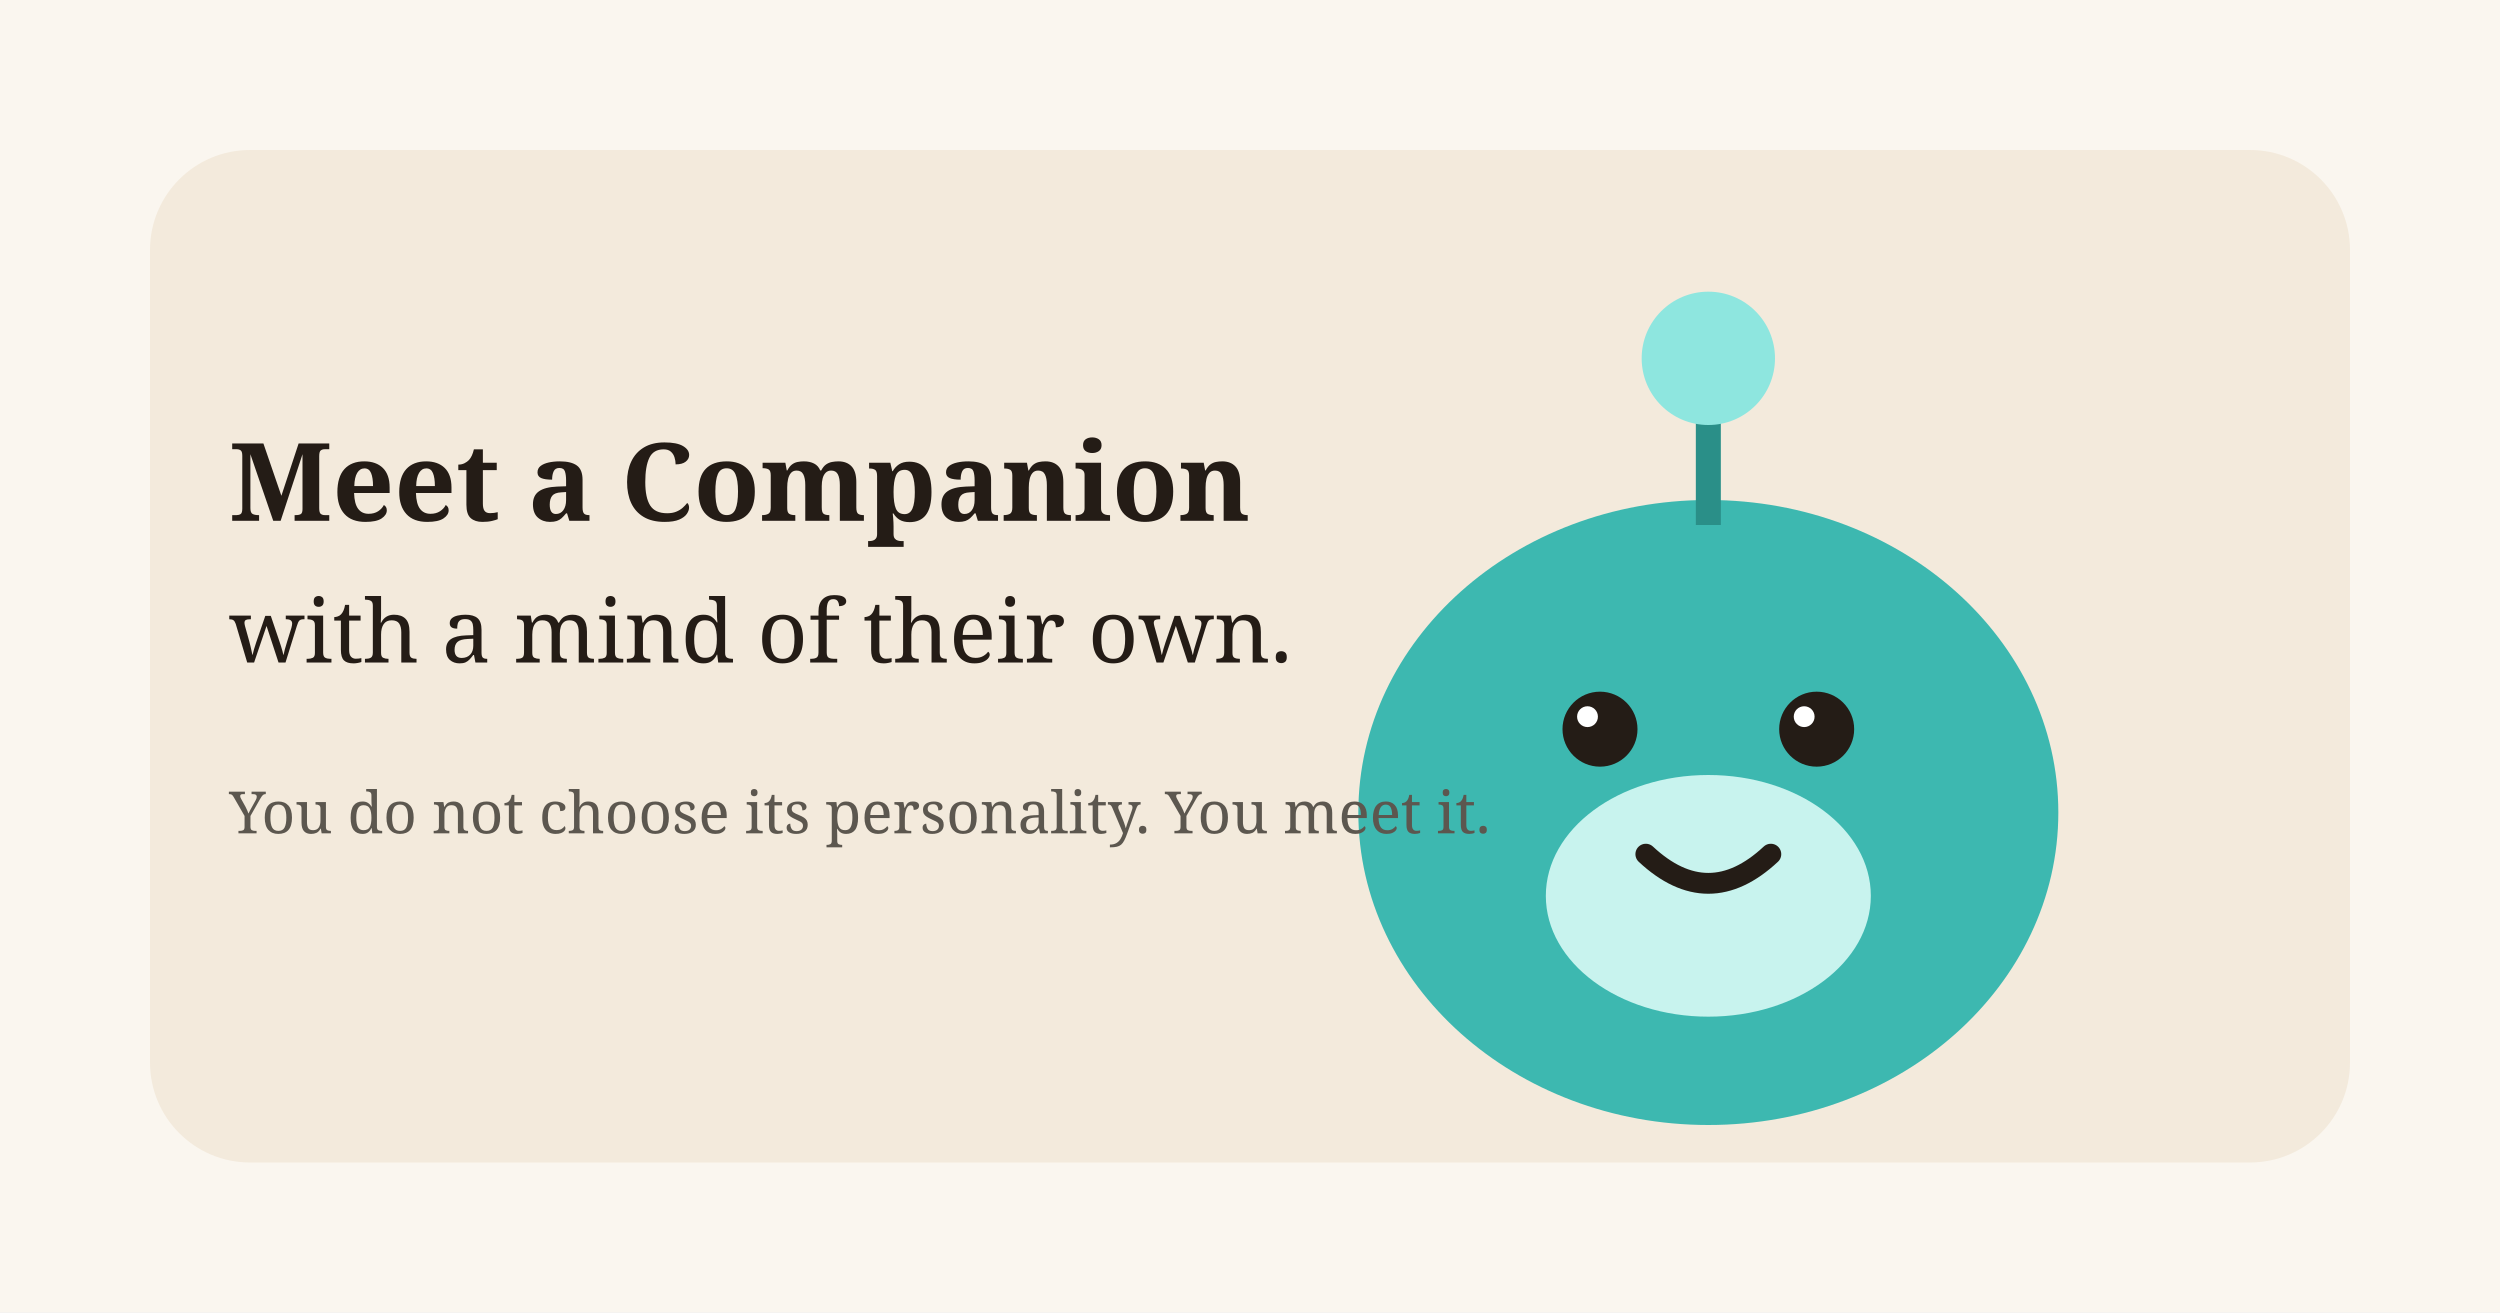
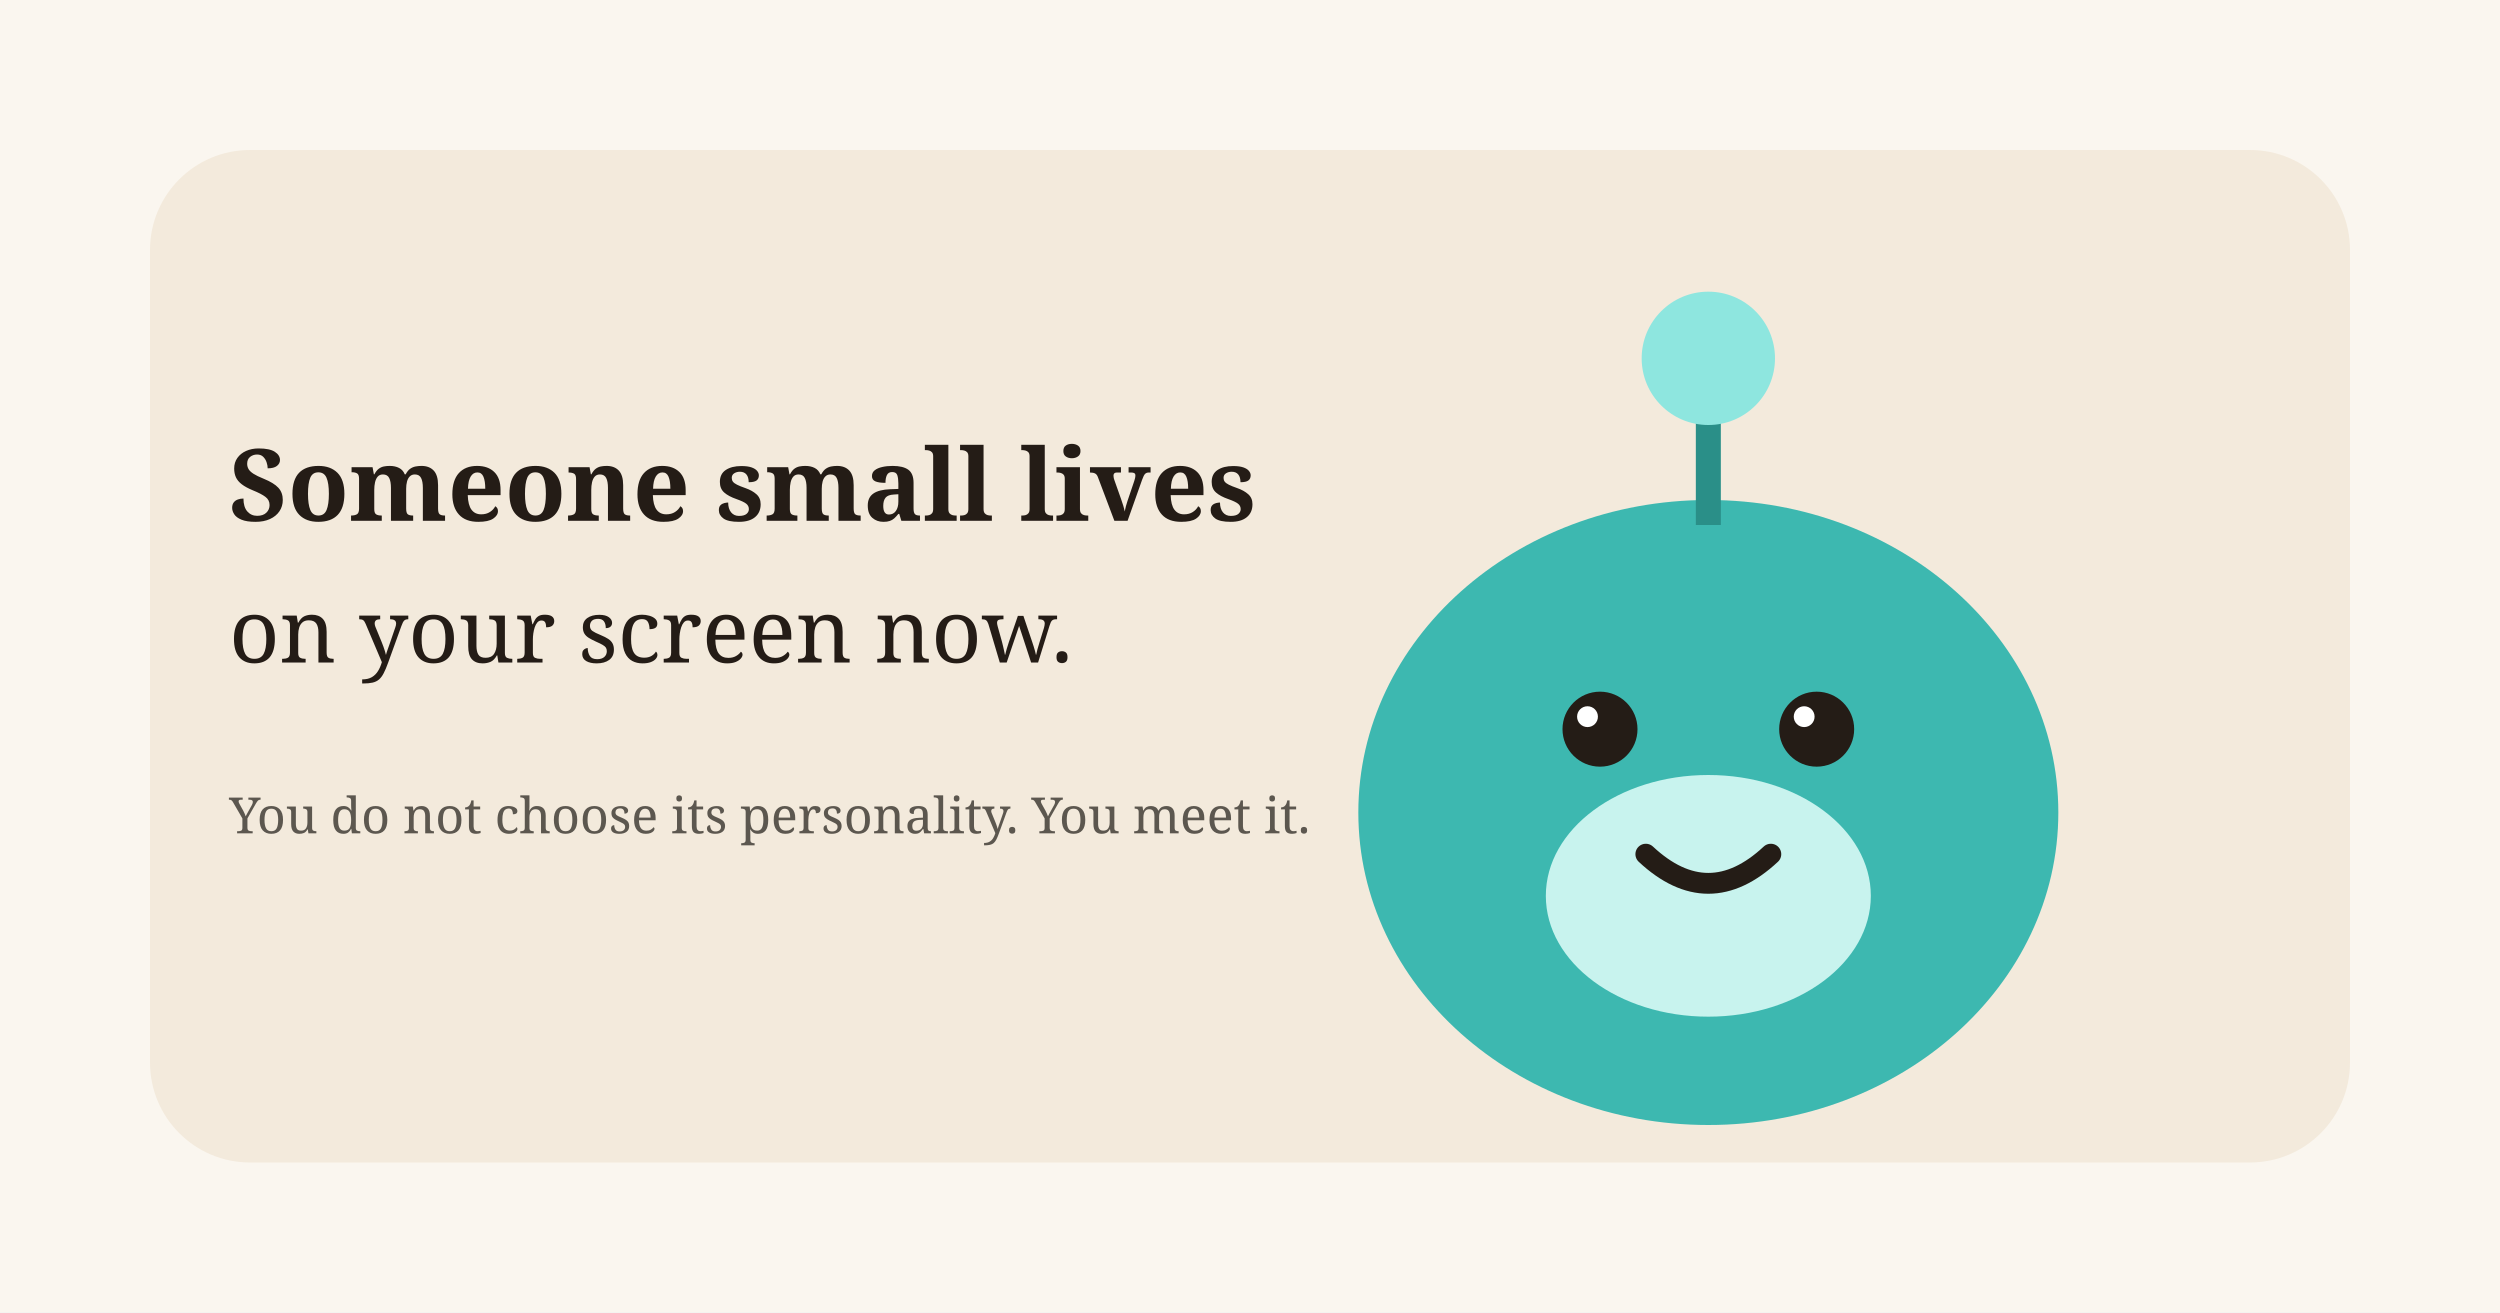
<svg xmlns="http://www.w3.org/2000/svg" width="1200" height="630" viewBox="0 0 1200 630">
  <rect width="1200" height="630" fill="#faf6ef" />
  <rect x="72" y="72" width="1056" height="486" rx="48" fill="#f3eadc" />
  <ellipse cx="820" cy="390" rx="168" ry="150" fill="#3db8b0" />
  <ellipse cx="820" cy="430" rx="78" ry="58" fill="#c8f3ee" />
  <circle cx="768" cy="350" r="18" fill="#241c16" />
  <circle cx="872" cy="350" r="18" fill="#241c16" />
  <circle cx="762" cy="344" r="5" fill="#fff" />
  <circle cx="866" cy="344" r="5" fill="#fff" />
  <path d="M790 410 Q820 438 850 410" stroke="#241c16" stroke-width="10" fill="none" stroke-linecap="round" />
  <line x1="820" y1="252" x2="820" y2="188" stroke="#2a8f88" stroke-width="12" />
  <circle cx="820" cy="172" r="32" fill="#8ee6df" />
-   <text x="110" y="250" fill="#241c16" font-family="Georgia, serif" font-size="52" font-weight="700">Meet a Companion</text>
-   <text x="110" y="318" fill="#241c16" font-family="Georgia, serif" font-size="42">with a mind of their own.</text>
-   <text x="110" y="400" fill="#5c574f" font-family="Georgia, serif" font-size="28">You do not choose its personality. You meet it.</text>
+   <text x="110" y="250" fill="#241c16" font-family="Georgia, serif" font-size="48" font-weight="700">Someone small lives</text>
+   <text x="110" y="318" fill="#241c16" font-family="Georgia, serif" font-size="42">on your screen now.</text>
+   <text x="110" y="400" fill="#5c574f" font-family="Georgia, serif" font-size="24">You do not choose its personality. You meet it.</text>
</svg>
